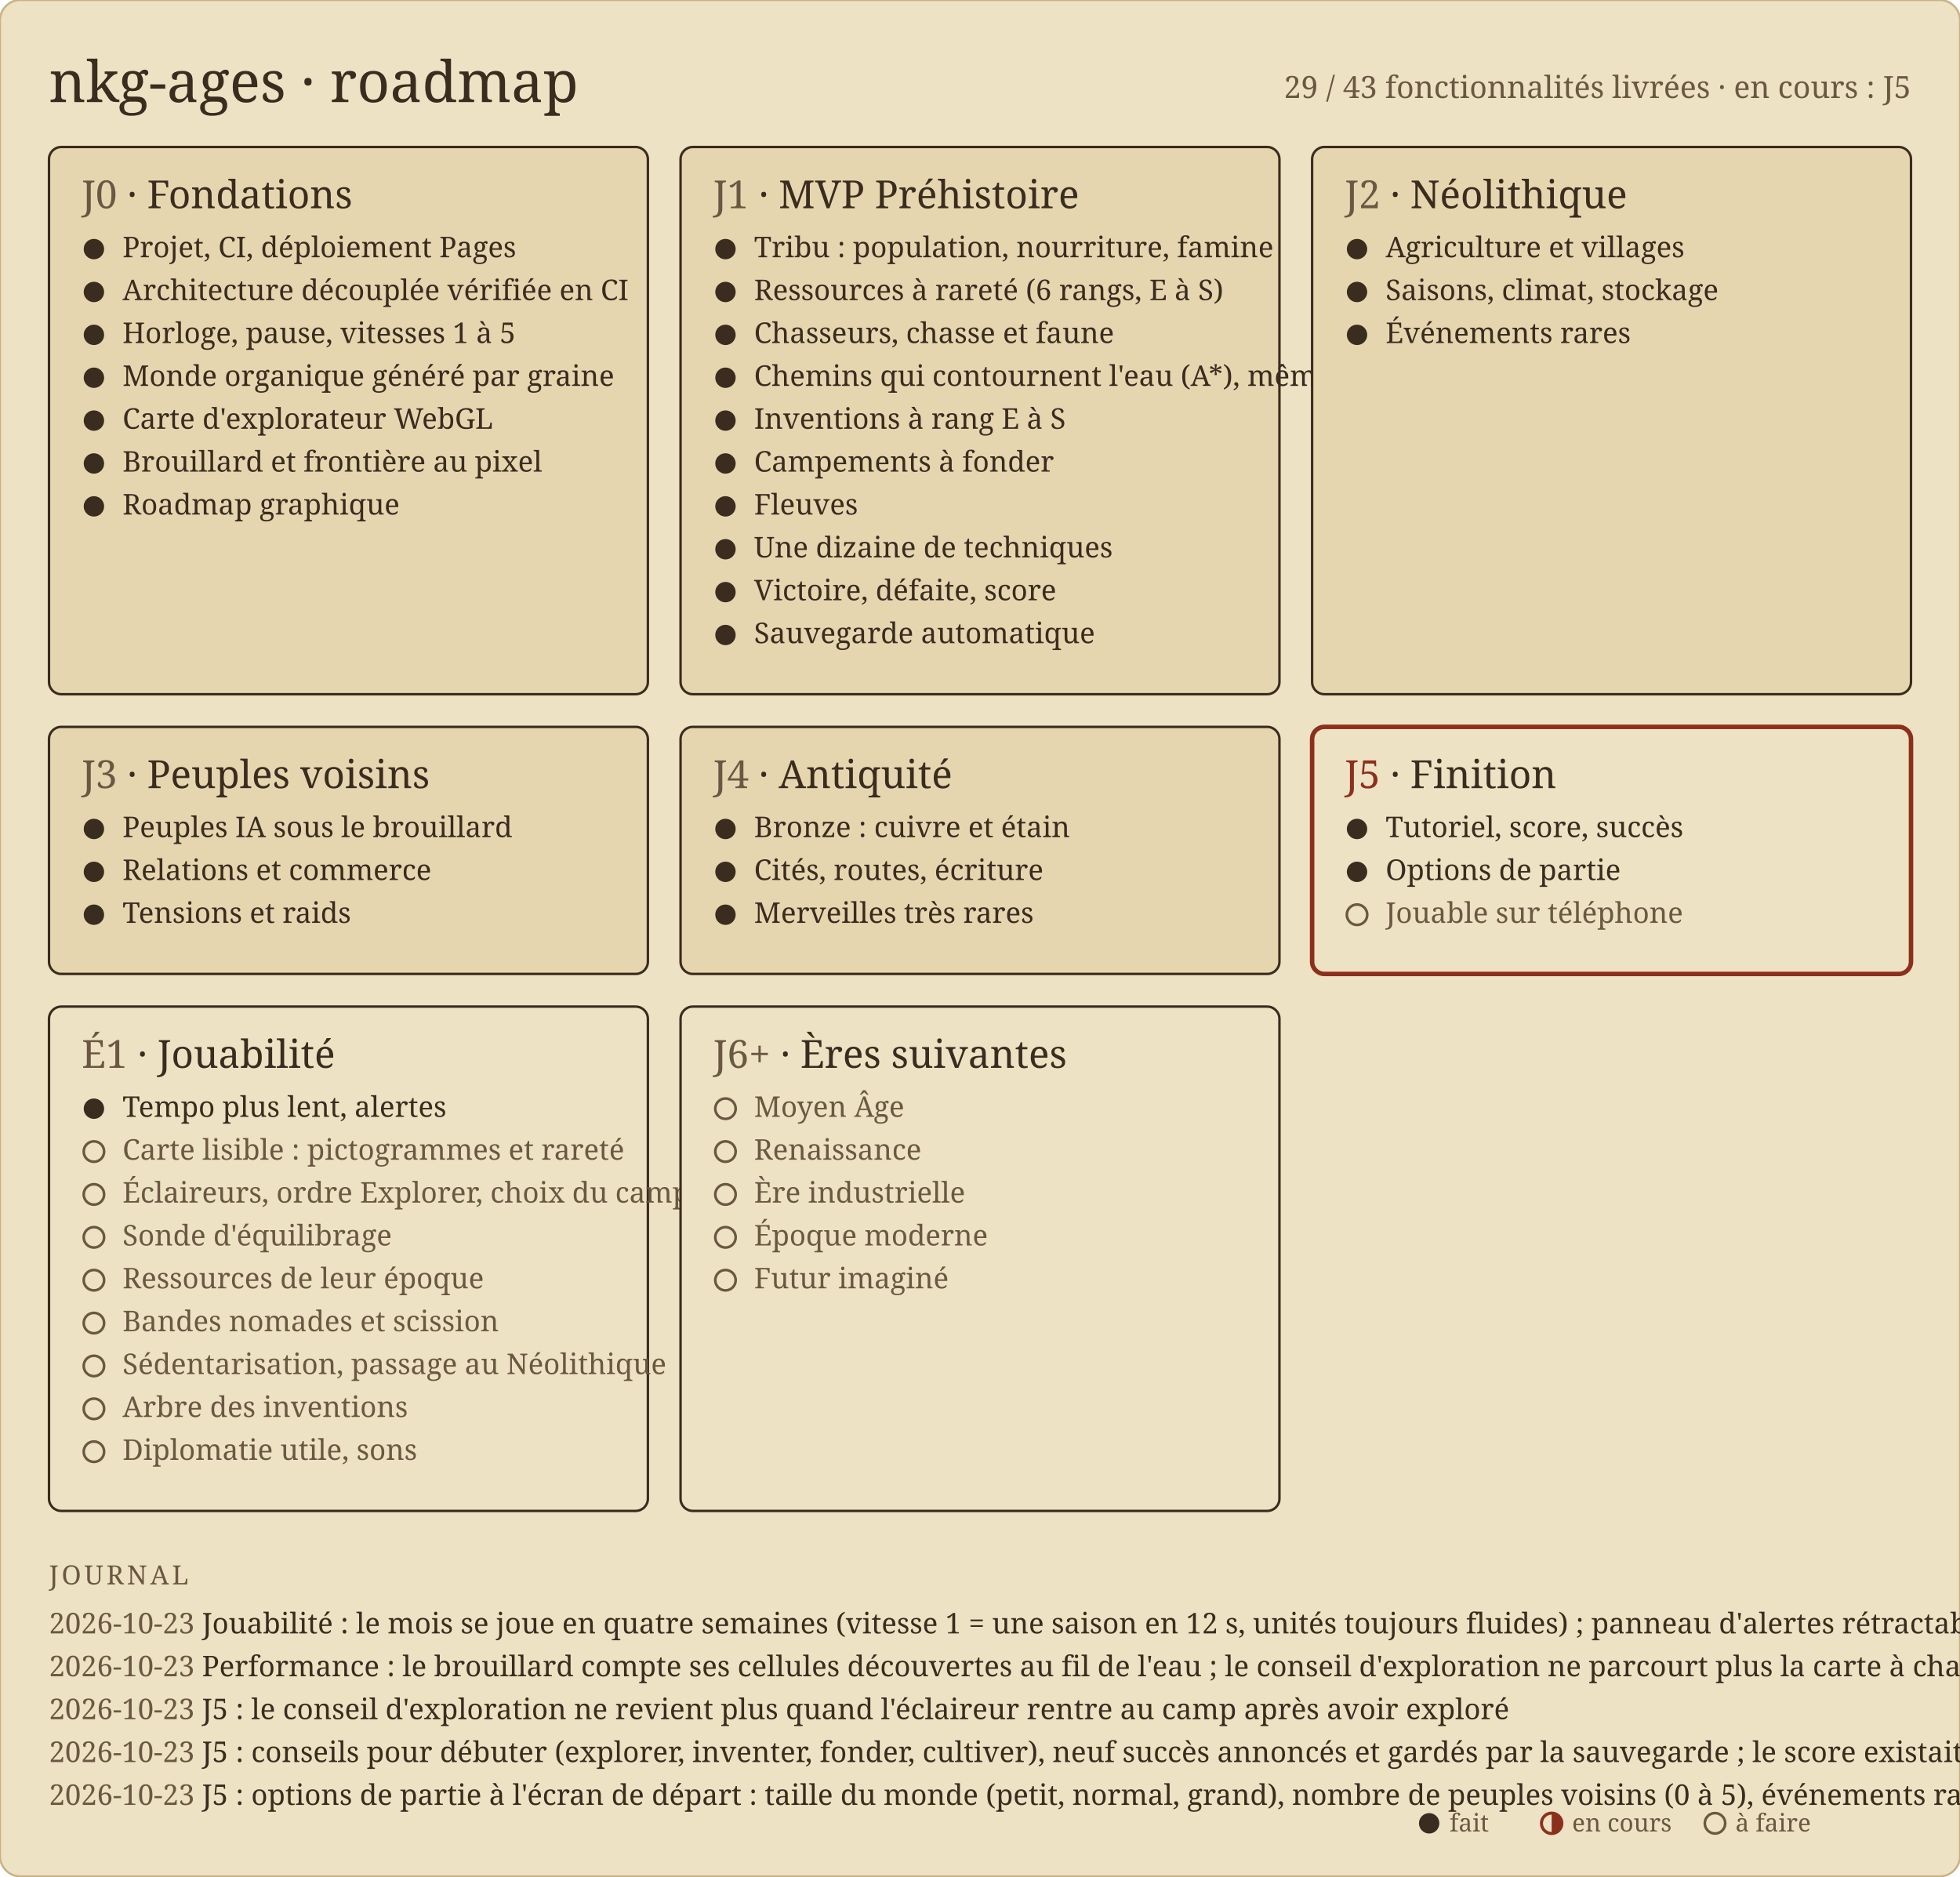
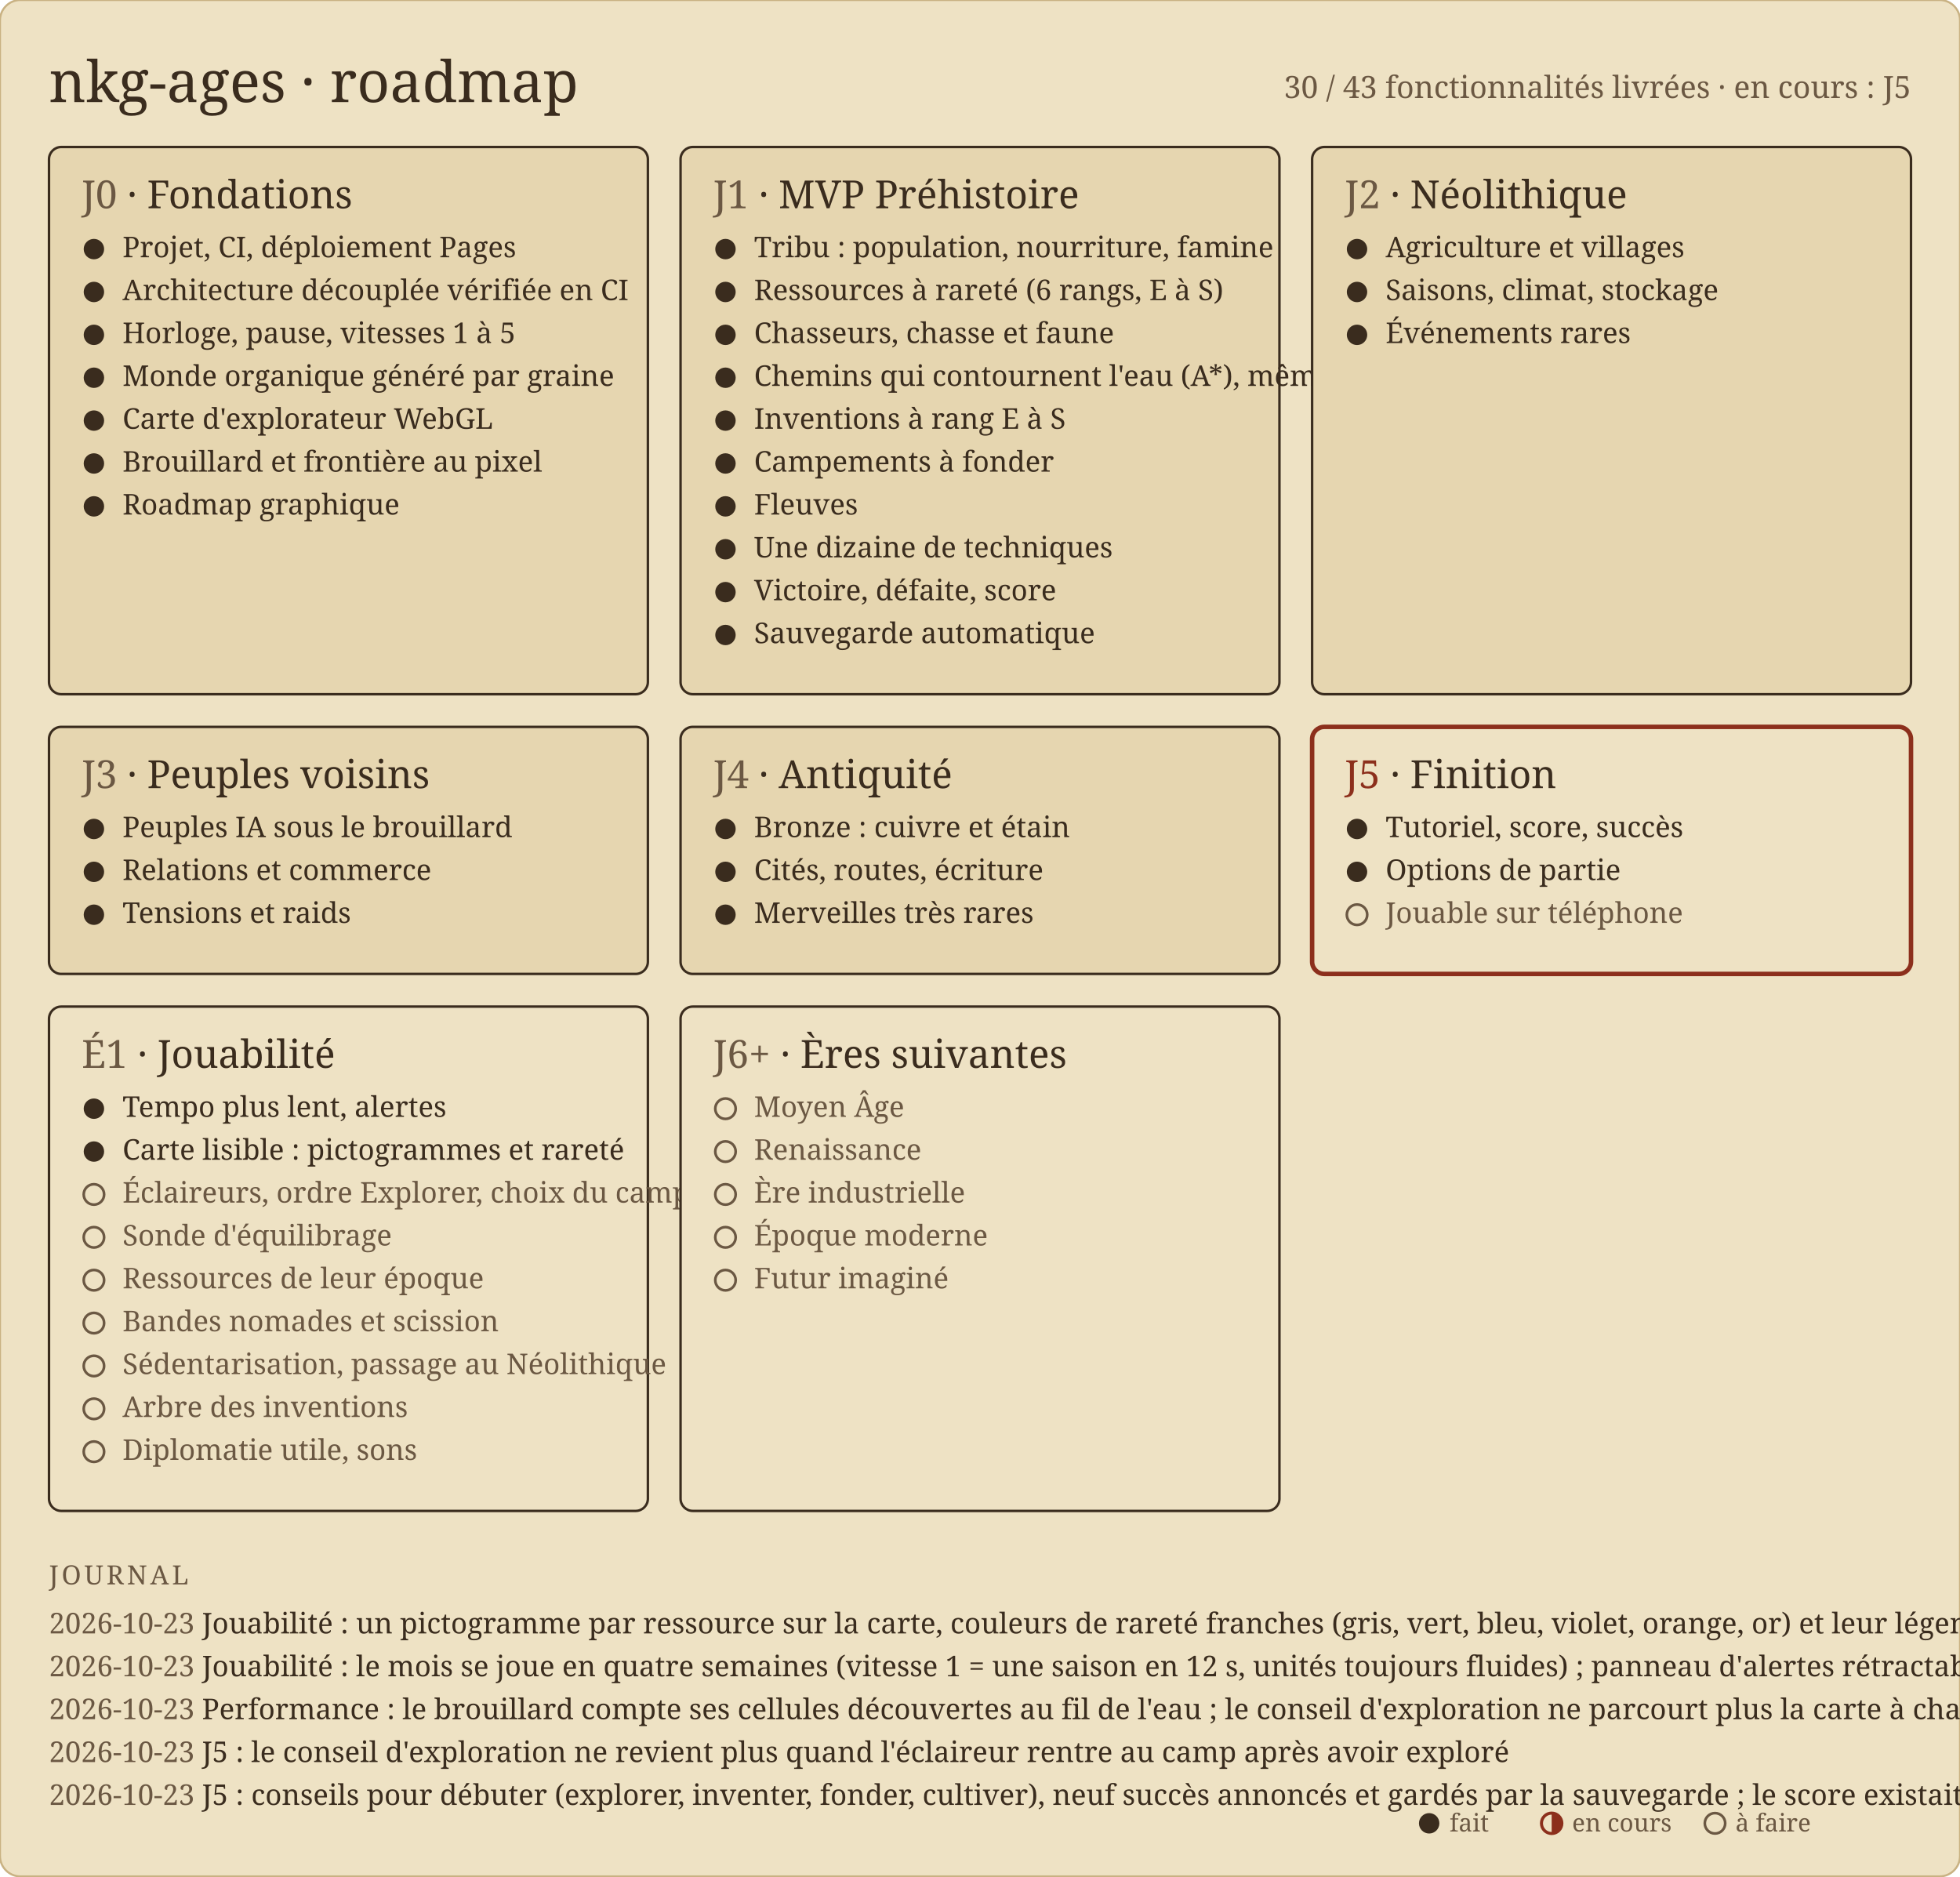
<svg xmlns="http://www.w3.org/2000/svg" viewBox="0 0 960 919" width="960" height="919" font-family="Georgia, 'Iowan Old Style', serif" role="img" aria-label="Roadmap de nkg-ages">
  <rect width="960" height="919" rx="10" fill="#eee2c4" stroke="#c9b283" />
  <text x="24" y="50" font-size="28" fill="#3a2c1e">nkg-ages · roadmap</text>
-   <text x="936" y="48" font-size="15" text-anchor="end" fill="#6b5843">29 / 43 fonctionnalités livrées · en cours : J5</text>
+   <text x="936" y="48" font-size="15" text-anchor="end" fill="#6b5843">30 / 43 fonctionnalités livrées · en cours : J5</text>
  <g>
    <rect x="24" y="72" width="293.333" height="268" rx="6" fill="#e6d6b0" stroke="#3a2c1e" stroke-width="1.2" />
    <text x="40" y="102" font-size="19" fill="#3a2c1e">
      <tspan fill="#6b5843">J0</tspan> · Fondations</text>
    <circle cx="46" cy="122" r="5" fill="#3a2c1e" />
    <text x="60" y="126" font-size="14" fill="#3a2c1e">Projet, CI, déploiement Pages</text>
    <circle cx="46" cy="143" r="5" fill="#3a2c1e" />
    <text x="60" y="147" font-size="14" fill="#3a2c1e">Architecture découplée vérifiée en CI</text>
    <circle cx="46" cy="164" r="5" fill="#3a2c1e" />
    <text x="60" y="168" font-size="14" fill="#3a2c1e">Horloge, pause, vitesses 1 à 5</text>
    <circle cx="46" cy="185" r="5" fill="#3a2c1e" />
    <text x="60" y="189" font-size="14" fill="#3a2c1e">Monde organique généré par graine</text>
    <circle cx="46" cy="206" r="5" fill="#3a2c1e" />
    <text x="60" y="210" font-size="14" fill="#3a2c1e">Carte d'explorateur WebGL</text>
    <circle cx="46" cy="227" r="5" fill="#3a2c1e" />
    <text x="60" y="231" font-size="14" fill="#3a2c1e">Brouillard et frontière au pixel</text>
    <circle cx="46" cy="248" r="5" fill="#3a2c1e" />
    <text x="60" y="252" font-size="14" fill="#3a2c1e">Roadmap graphique</text>
  </g>
  <g>
    <rect x="333.333" y="72" width="293.333" height="268" rx="6" fill="#e6d6b0" stroke="#3a2c1e" stroke-width="1.2" />
    <text x="349.333" y="102" font-size="19" fill="#3a2c1e">
      <tspan fill="#6b5843">J1</tspan> · MVP Préhistoire</text>
    <circle cx="355.333" cy="122" r="5" fill="#3a2c1e" />
    <text x="369.333" y="126" font-size="14" fill="#3a2c1e">Tribu : population, nourriture, famine</text>
    <circle cx="355.333" cy="143" r="5" fill="#3a2c1e" />
    <text x="369.333" y="147" font-size="14" fill="#3a2c1e">Ressources à rareté (6 rangs, E à S)</text>
    <circle cx="355.333" cy="164" r="5" fill="#3a2c1e" />
    <text x="369.333" y="168" font-size="14" fill="#3a2c1e">Chasseurs, chasse et faune</text>
    <circle cx="355.333" cy="185" r="5" fill="#3a2c1e" />
    <text x="369.333" y="189" font-size="14" fill="#3a2c1e">Chemins qui contournent l'eau (A*), même dans le brouillard</text>
    <circle cx="355.333" cy="206" r="5" fill="#3a2c1e" />
    <text x="369.333" y="210" font-size="14" fill="#3a2c1e">Inventions à rang E à S</text>
    <circle cx="355.333" cy="227" r="5" fill="#3a2c1e" />
    <text x="369.333" y="231" font-size="14" fill="#3a2c1e">Campements à fonder</text>
    <circle cx="355.333" cy="248" r="5" fill="#3a2c1e" />
    <text x="369.333" y="252" font-size="14" fill="#3a2c1e">Fleuves</text>
    <circle cx="355.333" cy="269" r="5" fill="#3a2c1e" />
    <text x="369.333" y="273" font-size="14" fill="#3a2c1e">Une dizaine de techniques</text>
    <circle cx="355.333" cy="290" r="5" fill="#3a2c1e" />
    <text x="369.333" y="294" font-size="14" fill="#3a2c1e">Victoire, défaite, score</text>
    <circle cx="355.333" cy="311" r="5" fill="#3a2c1e" />
    <text x="369.333" y="315" font-size="14" fill="#3a2c1e">Sauvegarde automatique</text>
  </g>
  <g>
    <rect x="642.667" y="72" width="293.333" height="268" rx="6" fill="#e6d6b0" stroke="#3a2c1e" stroke-width="1.2" />
    <text x="658.667" y="102" font-size="19" fill="#3a2c1e">
      <tspan fill="#6b5843">J2</tspan> · Néolithique</text>
    <circle cx="664.667" cy="122" r="5" fill="#3a2c1e" />
    <text x="678.667" y="126" font-size="14" fill="#3a2c1e">Agriculture et villages</text>
    <circle cx="664.667" cy="143" r="5" fill="#3a2c1e" />
    <text x="678.667" y="147" font-size="14" fill="#3a2c1e">Saisons, climat, stockage</text>
    <circle cx="664.667" cy="164" r="5" fill="#3a2c1e" />
    <text x="678.667" y="168" font-size="14" fill="#3a2c1e">Événements rares</text>
  </g>
  <g>
    <rect x="24" y="356" width="293.333" height="121" rx="6" fill="#e6d6b0" stroke="#3a2c1e" stroke-width="1.2" />
    <text x="40" y="386" font-size="19" fill="#3a2c1e">
      <tspan fill="#6b5843">J3</tspan> · Peuples voisins</text>
    <circle cx="46" cy="406" r="5" fill="#3a2c1e" />
    <text x="60" y="410" font-size="14" fill="#3a2c1e">Peuples IA sous le brouillard</text>
    <circle cx="46" cy="427" r="5" fill="#3a2c1e" />
    <text x="60" y="431" font-size="14" fill="#3a2c1e">Relations et commerce</text>
    <circle cx="46" cy="448" r="5" fill="#3a2c1e" />
    <text x="60" y="452" font-size="14" fill="#3a2c1e">Tensions et raids</text>
  </g>
  <g>
    <rect x="333.333" y="356" width="293.333" height="121" rx="6" fill="#e6d6b0" stroke="#3a2c1e" stroke-width="1.2" />
    <text x="349.333" y="386" font-size="19" fill="#3a2c1e">
      <tspan fill="#6b5843">J4</tspan> · Antiquité</text>
    <circle cx="355.333" cy="406" r="5" fill="#3a2c1e" />
    <text x="369.333" y="410" font-size="14" fill="#3a2c1e">Bronze : cuivre et étain</text>
    <circle cx="355.333" cy="427" r="5" fill="#3a2c1e" />
    <text x="369.333" y="431" font-size="14" fill="#3a2c1e">Cités, routes, écriture</text>
    <circle cx="355.333" cy="448" r="5" fill="#3a2c1e" />
    <text x="369.333" y="452" font-size="14" fill="#3a2c1e">Merveilles très rares</text>
  </g>
  <g>
    <rect x="642.667" y="356" width="293.333" height="121" rx="6" fill="#eee2c4" stroke="#8c2f1c" stroke-width="2.2" />
    <text x="658.667" y="386" font-size="19" fill="#3a2c1e">
      <tspan fill="#8c2f1c">J5</tspan> · Finition</text>
    <circle cx="664.667" cy="406" r="5" fill="#3a2c1e" />
    <text x="678.667" y="410" font-size="14" fill="#3a2c1e">Tutoriel, score, succès</text>
    <circle cx="664.667" cy="427" r="5" fill="#3a2c1e" />
    <text x="678.667" y="431" font-size="14" fill="#3a2c1e">Options de partie</text>
    <circle cx="664.667" cy="448" r="5" fill="none" stroke="#6b5843" stroke-width="1.3" />
    <text x="678.667" y="452" font-size="14" fill="#6b5843">Jouable sur téléphone</text>
  </g>
  <g>
    <rect x="24" y="493" width="293.333" height="247" rx="6" fill="#eee2c4" stroke="#3a2c1e" stroke-width="1.2" />
    <text x="40" y="523" font-size="19" fill="#3a2c1e">
      <tspan fill="#6b5843">É1</tspan> · Jouabilité</text>
    <circle cx="46" cy="543" r="5" fill="#3a2c1e" />
    <text x="60" y="547" font-size="14" fill="#3a2c1e">Tempo plus lent, alertes</text>
-     <circle cx="46" cy="564" r="5" fill="none" stroke="#6b5843" stroke-width="1.3" />
-     <text x="60" y="568" font-size="14" fill="#6b5843">Carte lisible : pictogrammes et rareté</text>
+     <circle cx="46" cy="564" r="5" fill="#3a2c1e" />
+     <text x="60" y="568" font-size="14" fill="#3a2c1e">Carte lisible : pictogrammes et rareté</text>
    <circle cx="46" cy="585" r="5" fill="none" stroke="#6b5843" stroke-width="1.3" />
    <text x="60" y="589" font-size="14" fill="#6b5843">Éclaireurs, ordre Explorer, choix du campement</text>
    <circle cx="46" cy="606" r="5" fill="none" stroke="#6b5843" stroke-width="1.3" />
    <text x="60" y="610" font-size="14" fill="#6b5843">Sonde d'équilibrage</text>
    <circle cx="46" cy="627" r="5" fill="none" stroke="#6b5843" stroke-width="1.3" />
    <text x="60" y="631" font-size="14" fill="#6b5843">Ressources de leur époque</text>
    <circle cx="46" cy="648" r="5" fill="none" stroke="#6b5843" stroke-width="1.3" />
    <text x="60" y="652" font-size="14" fill="#6b5843">Bandes nomades et scission</text>
    <circle cx="46" cy="669" r="5" fill="none" stroke="#6b5843" stroke-width="1.3" />
    <text x="60" y="673" font-size="14" fill="#6b5843">Sédentarisation, passage au Néolithique</text>
    <circle cx="46" cy="690" r="5" fill="none" stroke="#6b5843" stroke-width="1.3" />
    <text x="60" y="694" font-size="14" fill="#6b5843">Arbre des inventions</text>
    <circle cx="46" cy="711" r="5" fill="none" stroke="#6b5843" stroke-width="1.3" />
    <text x="60" y="715" font-size="14" fill="#6b5843">Diplomatie utile, sons</text>
  </g>
  <g>
    <rect x="333.333" y="493" width="293.333" height="247" rx="6" fill="#eee2c4" stroke="#3a2c1e" stroke-width="1.2" />
    <text x="349.333" y="523" font-size="19" fill="#3a2c1e">
      <tspan fill="#6b5843">J6+</tspan> · Ères suivantes</text>
    <circle cx="355.333" cy="543" r="5" fill="none" stroke="#6b5843" stroke-width="1.3" />
    <text x="369.333" y="547" font-size="14" fill="#6b5843">Moyen Âge</text>
    <circle cx="355.333" cy="564" r="5" fill="none" stroke="#6b5843" stroke-width="1.3" />
    <text x="369.333" y="568" font-size="14" fill="#6b5843">Renaissance</text>
    <circle cx="355.333" cy="585" r="5" fill="none" stroke="#6b5843" stroke-width="1.3" />
    <text x="369.333" y="589" font-size="14" fill="#6b5843">Ère industrielle</text>
    <circle cx="355.333" cy="606" r="5" fill="none" stroke="#6b5843" stroke-width="1.3" />
    <text x="369.333" y="610" font-size="14" fill="#6b5843">Époque moderne</text>
    <circle cx="355.333" cy="627" r="5" fill="none" stroke="#6b5843" stroke-width="1.3" />
    <text x="369.333" y="631" font-size="14" fill="#6b5843">Futur imaginé</text>
  </g>
  <text x="24" y="776" font-size="13" letter-spacing="1.5" fill="#6b5843">JOURNAL</text>
  <text x="24" y="800" font-size="14" fill="#3a2c1e">
+     <tspan fill="#6b5843">2026-10-23</tspan>  Jouabilité : un pictogramme par ressource sur la carte, couleurs de rareté franches (gris, vert, bleu, violet, orange, or) et leur légende</text>
+   <text x="24" y="821" font-size="14" fill="#3a2c1e">
    <tspan fill="#6b5843">2026-10-23</tspan>  Jouabilité : le mois se joue en quatre semaines (vitesse 1 = une saison en 12 s, unités toujours fluides) ; panneau d'alertes rétractable qui centre la carte</text>
-   <text x="24" y="821" font-size="14" fill="#3a2c1e">
+   <text x="24" y="842" font-size="14" fill="#3a2c1e">
    <tspan fill="#6b5843">2026-10-23</tspan>  Performance : le brouillard compte ses cellules découvertes au fil de l'eau ; le conseil d'exploration ne parcourt plus la carte à chaque vue</text>
-   <text x="24" y="842" font-size="14" fill="#3a2c1e">
+   <text x="24" y="863" font-size="14" fill="#3a2c1e">
    <tspan fill="#6b5843">2026-10-23</tspan>  J5 : le conseil d'exploration ne revient plus quand l'éclaireur rentre au camp après avoir exploré</text>
-   <text x="24" y="863" font-size="14" fill="#3a2c1e">
+   <text x="24" y="884" font-size="14" fill="#3a2c1e">
    <tspan fill="#6b5843">2026-10-23</tspan>  J5 : conseils pour débuter (explorer, inventer, fonder, cultiver), neuf succès annoncés et gardés par la sauvegarde ; le score existait déjà</text>
-   <text x="24" y="884" font-size="14" fill="#3a2c1e">
-     <tspan fill="#6b5843">2026-10-23</tspan>  J5 : options de partie à l'écran de départ : taille du monde (petit, normal, grand), nombre de peuples voisins (0 à 5), événements rares</text>
  <circle cx="700" cy="893" r="5" fill="#3a2c1e" />
  <text x="710" y="897" font-size="12" fill="#6b5843">fait</text>
  <circle cx="760" cy="893" r="5" fill="none" stroke="#8c2f1c" stroke-width="1.5" />
  <path d="M760 888a5 5 0 0 1 0 10z" fill="#8c2f1c" />
  <text x="770" y="897" font-size="12" fill="#6b5843">en cours</text>
  <circle cx="840" cy="893" r="5" fill="none" stroke="#6b5843" stroke-width="1.3" />
  <text x="850" y="897" font-size="12" fill="#6b5843">à faire</text>
</svg>
